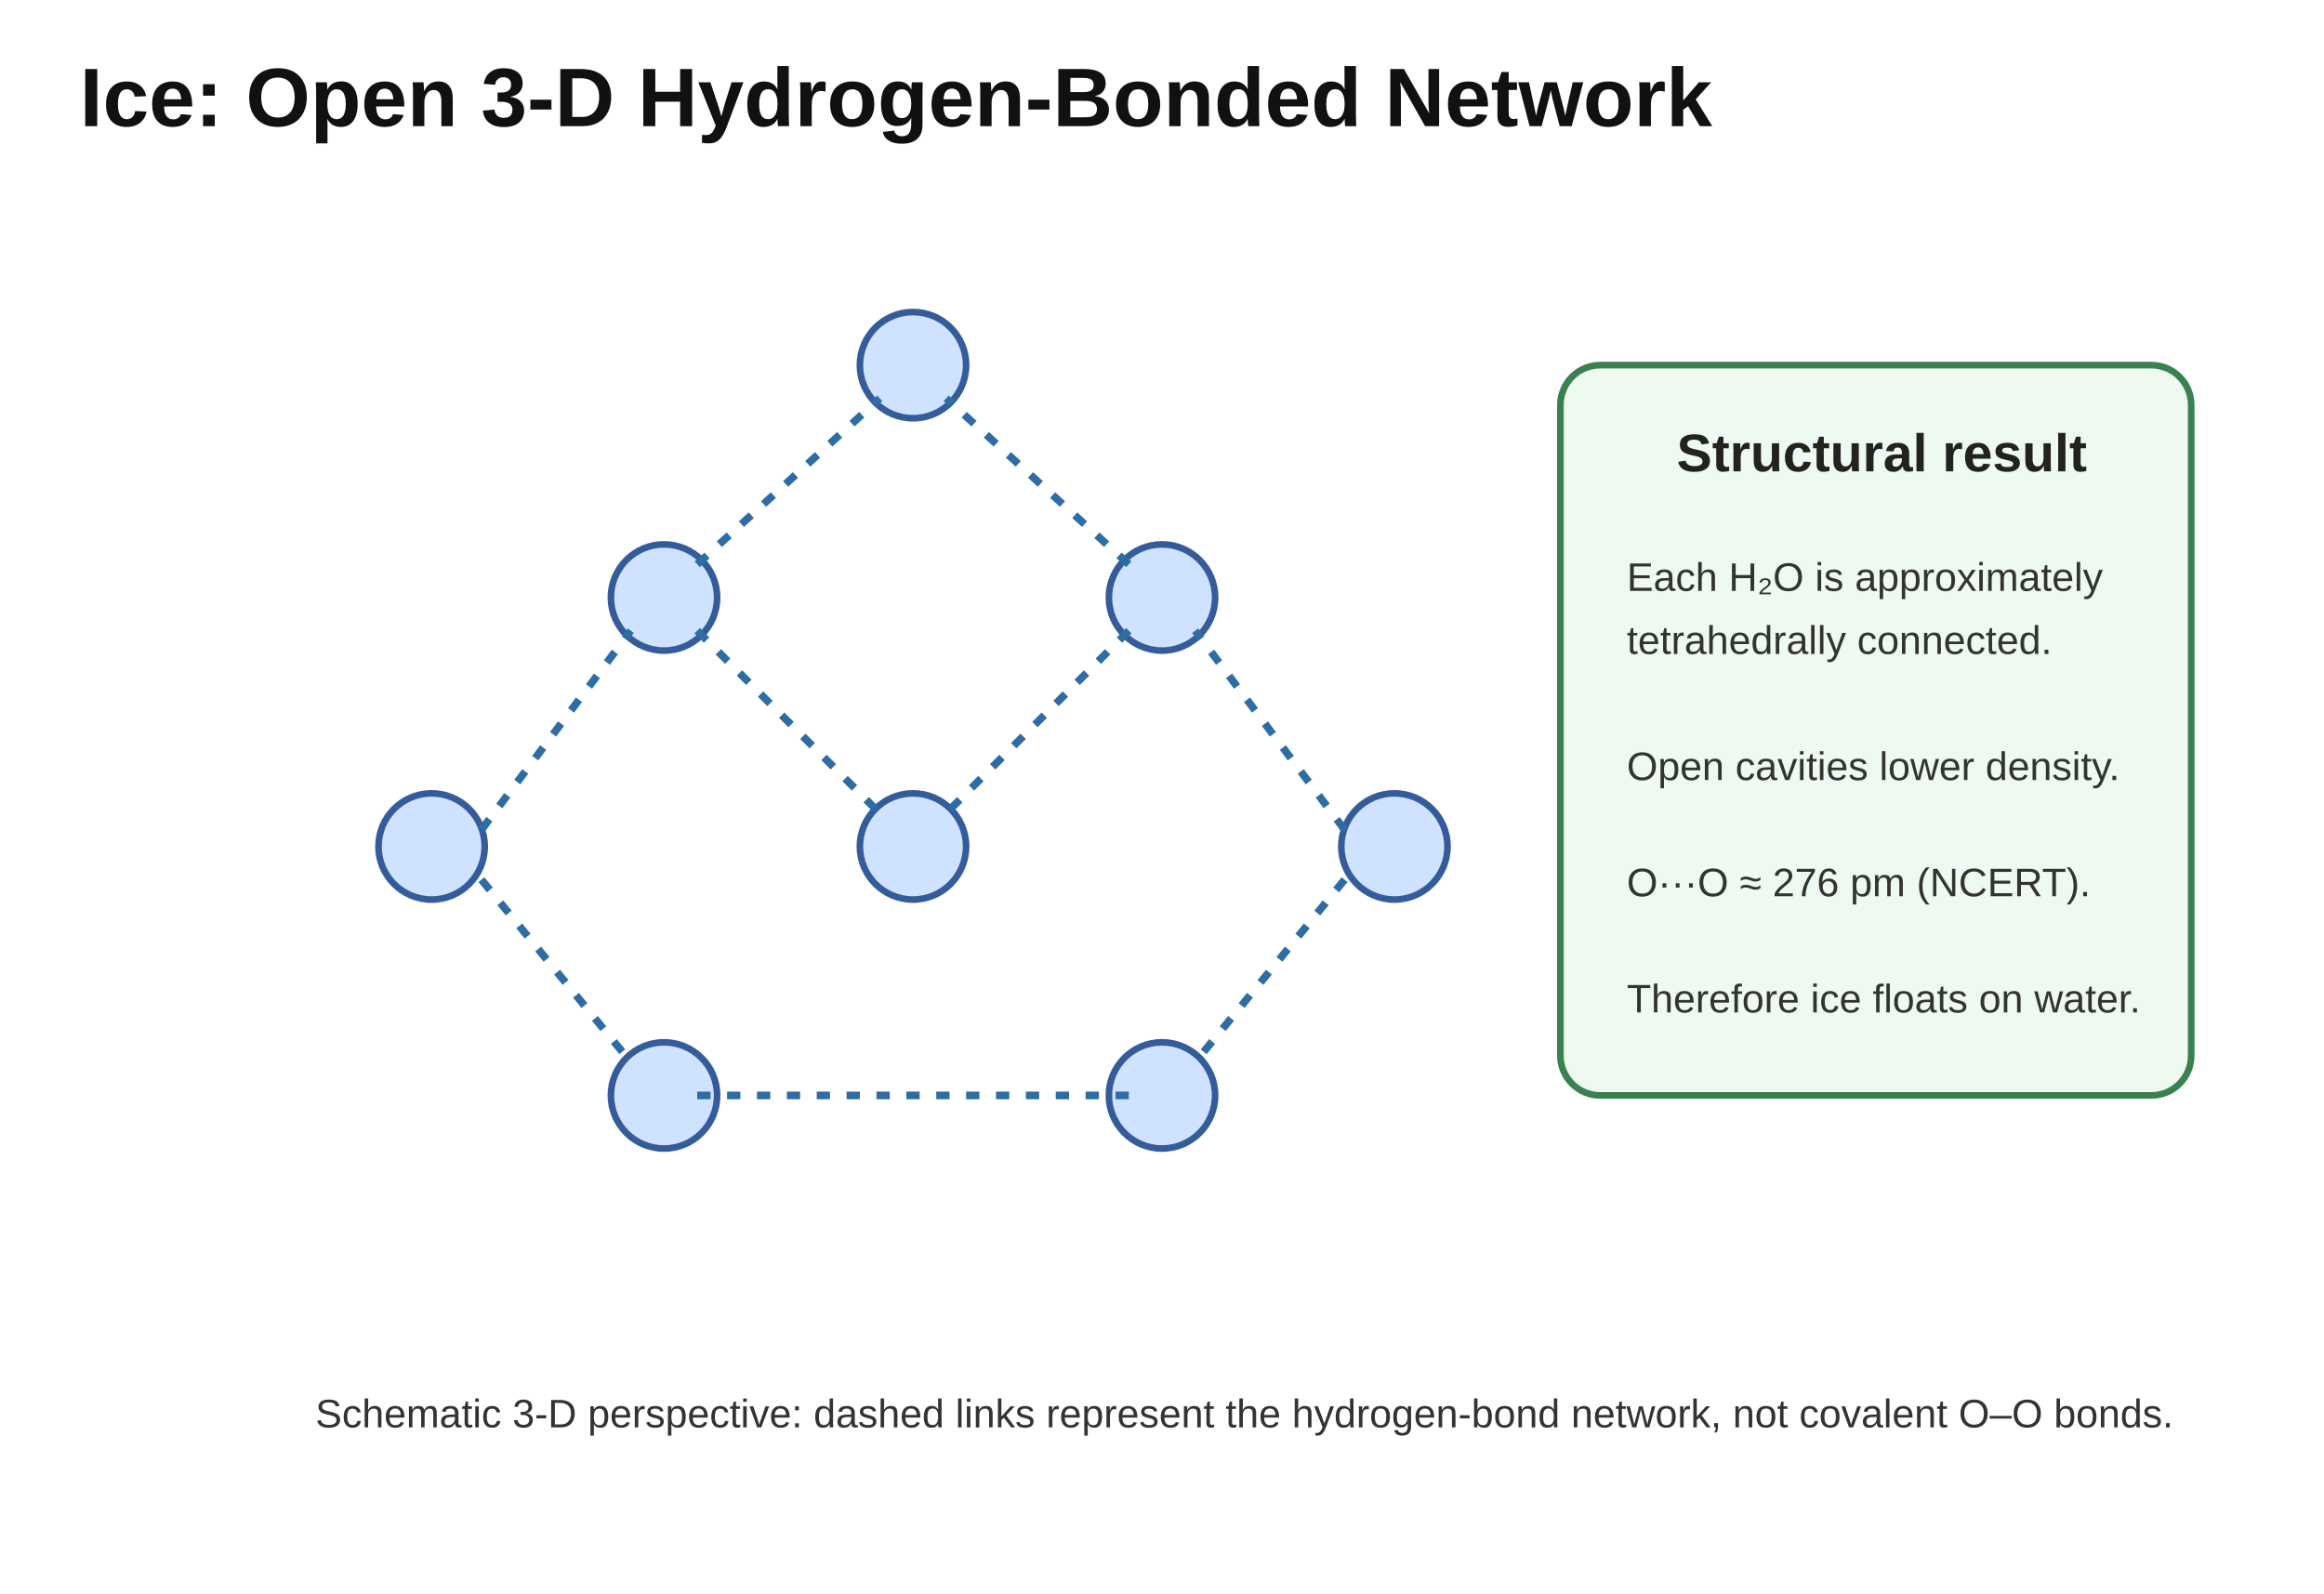
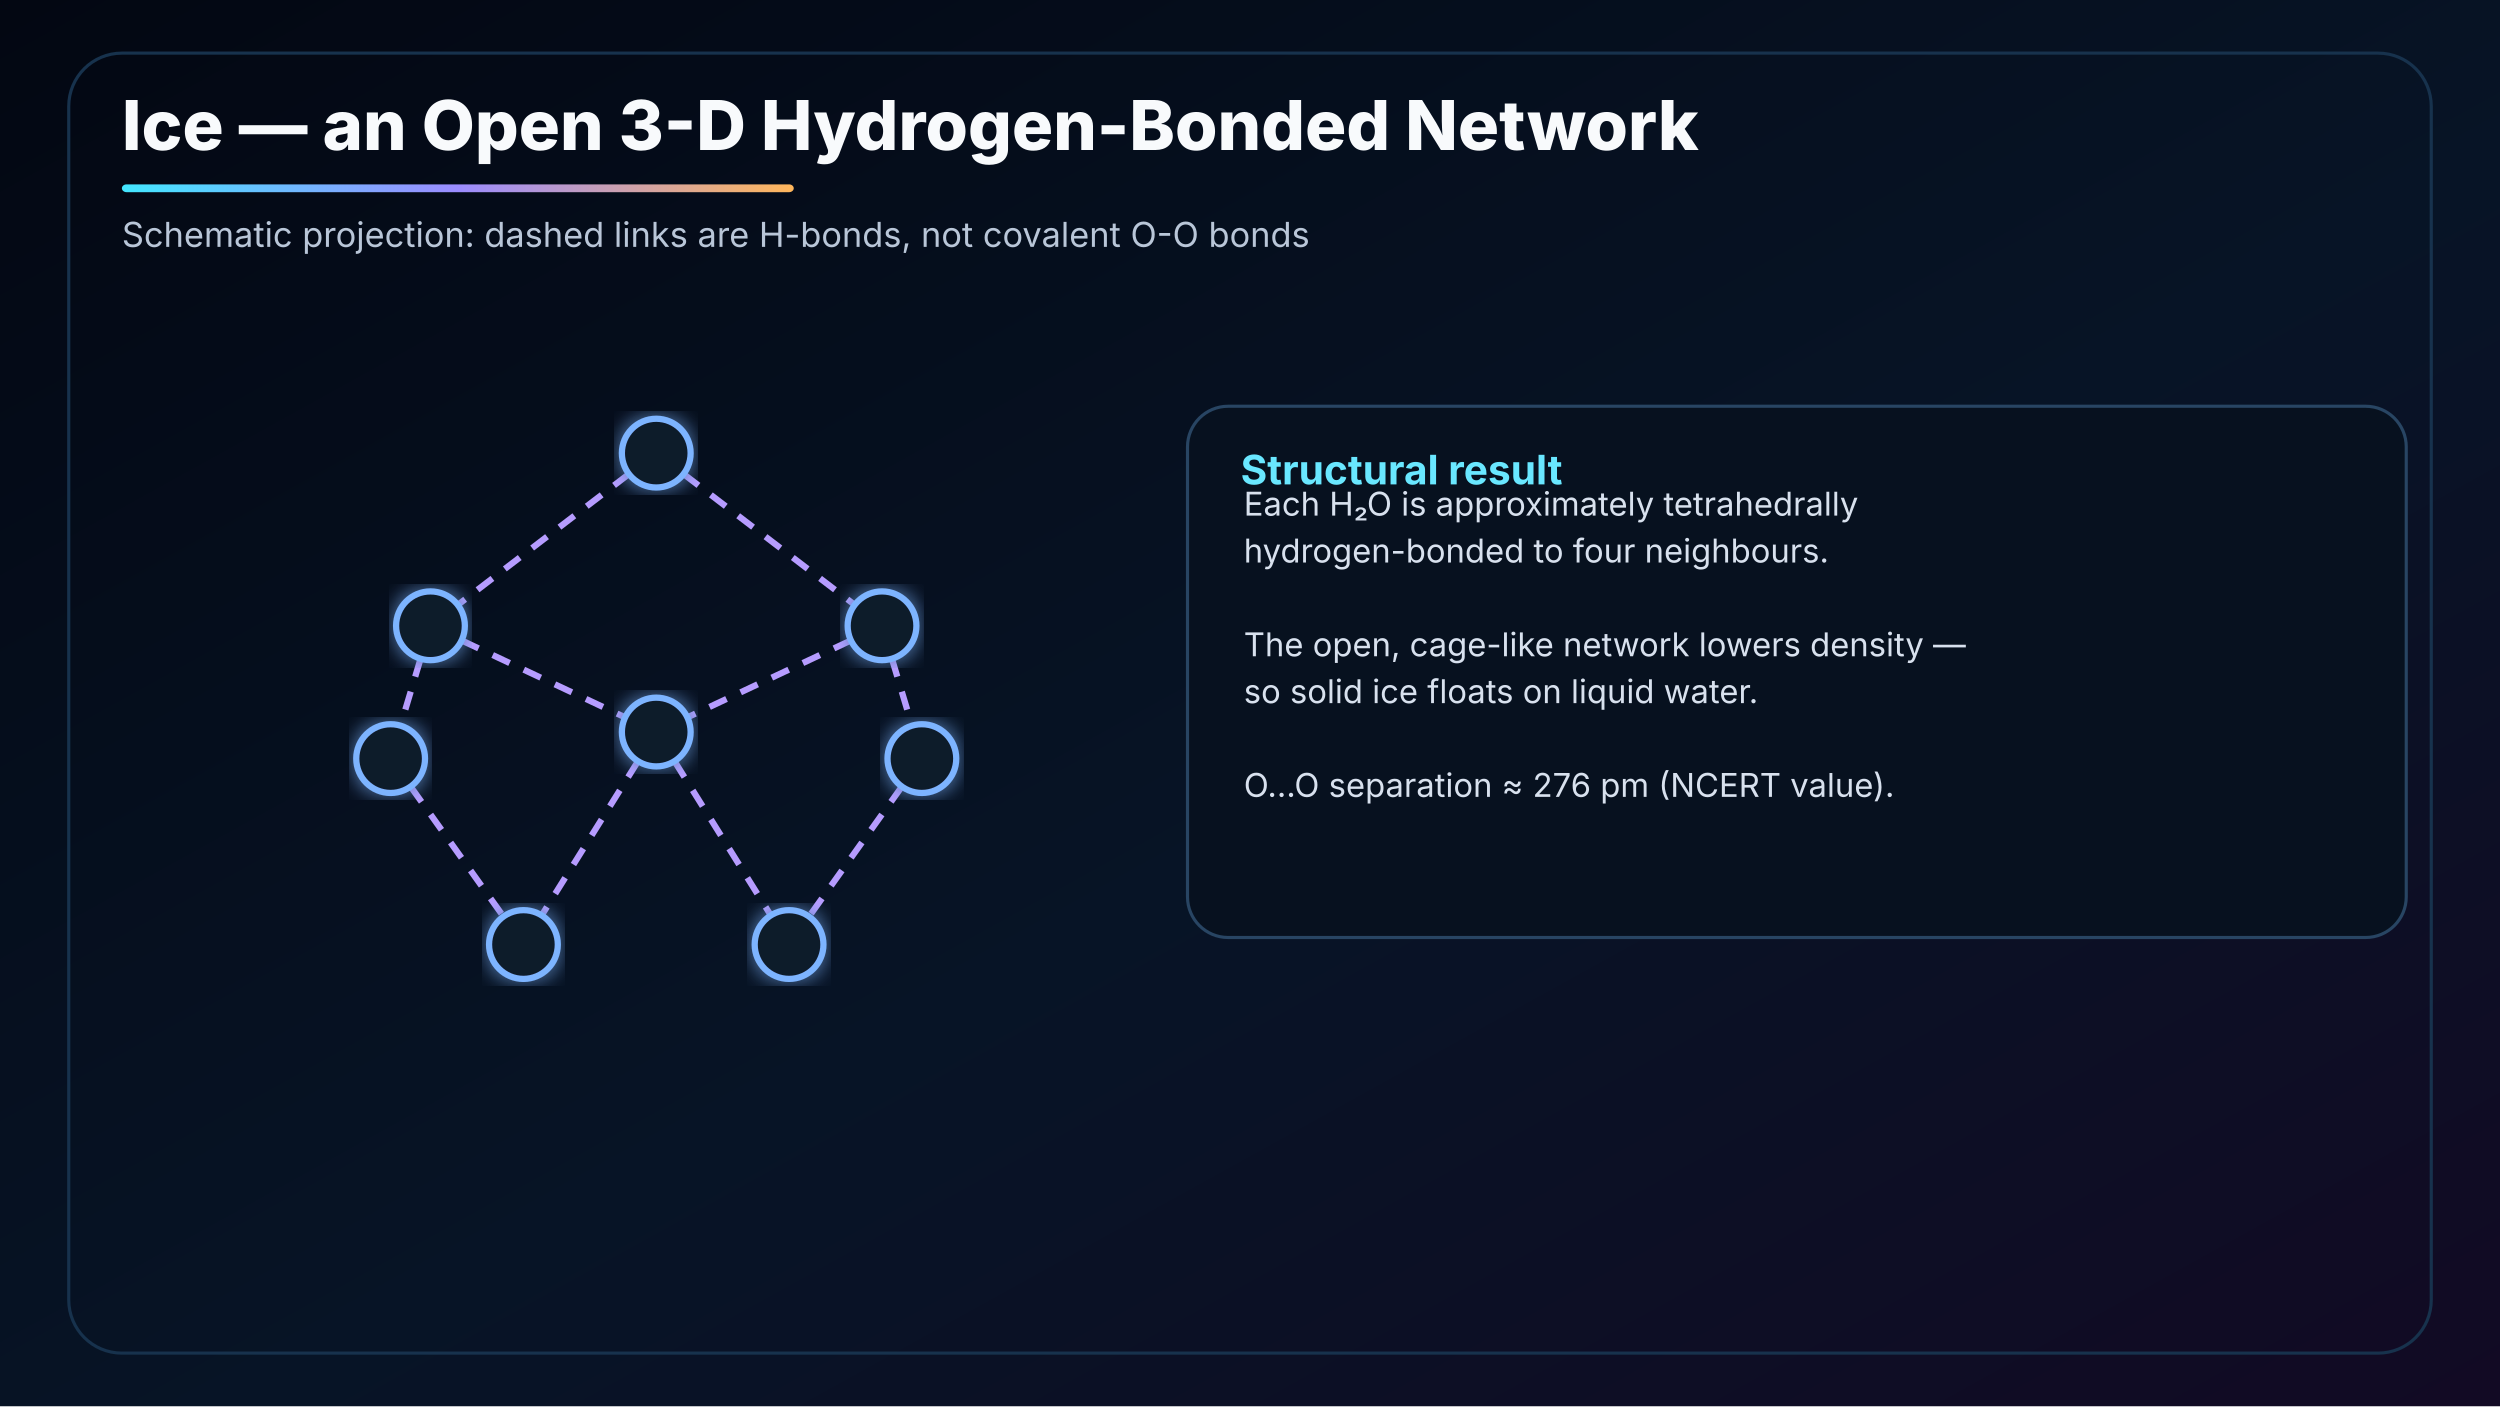
- <svg xmlns="http://www.w3.org/2000/svg" width="700" height="480" viewBox="0 0 700 480">
-   <style>
- .title{font:700 25px Arial,sans-serif;fill:#111} .subtitle{font:600 16px Arial,sans-serif;fill:#222}
- .label{font:14px Arial,sans-serif;fill:#222} .small{font:12px Arial,sans-serif;fill:#333} .tiny{font:11px Arial,sans-serif;fill:#444}
- .box{fill:#f6f8fb;stroke:#30445f;stroke-width:2;rx:12;ry:12}
- .blue{fill:#eef4ff;stroke:#355c9a;stroke-width:2;rx:12;ry:12}
- .green{fill:#eefaf0;stroke:#39814f;stroke-width:2;rx:12;ry:12}
- .orange{fill:#fef6ea;stroke:#b8740b;stroke-width:2;rx:12;ry:12}
- .red{fill:#fff1f1;stroke:#b24848;stroke-width:2;rx:12;ry:12}
- .arrow{stroke:#333;stroke-width:2.2;fill:none;marker-end:url(#a)}
- .bond{stroke:#222;stroke-width:3;fill:none} .dash{stroke:#596b7d;stroke-width:2;fill:none;stroke-dasharray:5 5}
- .hbond{stroke:#2e6da4;stroke-width:2.3;fill:none;stroke-dasharray:4 5}
- </style>
+ <svg xmlns="http://www.w3.org/2000/svg" width="1600" height="900" viewBox="0 0 1600 900">
  <defs>
-     <marker id="a" markerWidth="10" markerHeight="7" refX="9" refY="3.5" orient="auto">
-       <polygon points="0 0,10 3.5,0 7" fill="#333" />
-     </marker>
+     <linearGradient id="bg" x1="0" y1="0" x2="1" y2="1">
+       <stop stop-color="#030712" />
+       <stop offset="0.55" stop-color="#071426" />
+       <stop offset="1" stop-color="#120a24" />
+     </linearGradient>
+     <linearGradient id="accent" x1="0" y1="0" x2="1" y2="0">
+       <stop stop-color="#43e6ff" />
+       <stop offset="0.5" stop-color="#9b8cff" />
+       <stop offset="1" stop-color="#ffb65c" />
+     </linearGradient>
+     <filter id="glow">
+       <feGaussianBlur stdDeviation="6" result="b" />
+       <feMerge>
+         <feMergeNode in="b" />
+         <feMergeNode in="SourceGraphic" />
+       </feMerge>
+     </filter>
+     <style>
+     .title{font:800 44px Inter,Arial,sans-serif;fill:#f8fafc} .sub{font:400 22px Inter,Arial,sans-serif;fill:#b9c6d8}
+     .h{font:750 26px Inter,Arial,sans-serif;fill:#69e7ff} .t{font:400 21px Inter,Arial,sans-serif;fill:#d8e1ee}
+     .small{font:400 17px Inter,Arial,sans-serif;fill:#aebbd0} .tiny{font:400 15px Inter,Arial,sans-serif;fill:#8ba0b8}
+     .gold{fill:#ffc866} .violet{fill:#b9a2ff} .cyan{fill:#62e8ff} .coral{fill:#ff9c7a} .green{fill:#7be6ab}
+     .panel{fill:#07111f;stroke:#284563;stroke-width:2} .panel2{fill:#0d1023;stroke:#5f4a88;stroke-width:2}
+     .line{stroke:#63e6ff;stroke-width:4;fill:none} .dash{stroke:#b69cff;stroke-width:4;stroke-dasharray:12 10;fill:none}
+     .bond{stroke:#e8f1fb;stroke-width:5} .thin{stroke:#6f829a;stroke-width:2;fill:none}
+   </style>
  </defs>
-   <text x="24" y="38" class="title">Ice: Open 3-D Hydrogen-Bonded Network</text>
-   <g transform="translate(90,100)">
-     <circle cx="110" cy="80" r="16" fill="#cfe2ff" stroke="#355c9a" stroke-width="2" />
-     <circle cx="260" cy="80" r="16" fill="#cfe2ff" stroke="#355c9a" stroke-width="2" />
-     <circle cx="185" cy="10" r="16" fill="#cfe2ff" stroke="#355c9a" stroke-width="2" />
-     <circle cx="185" cy="155" r="16" fill="#cfe2ff" stroke="#355c9a" stroke-width="2" />
-     <circle cx="40" cy="155" r="16" fill="#cfe2ff" stroke="#355c9a" stroke-width="2" />
-     <circle cx="330" cy="155" r="16" fill="#cfe2ff" stroke="#355c9a" stroke-width="2" />
-     <circle cx="110" cy="230" r="16" fill="#cfe2ff" stroke="#355c9a" stroke-width="2" />
-     <circle cx="260" cy="230" r="16" fill="#cfe2ff" stroke="#355c9a" stroke-width="2" />
-     <line x1="120" y1="70" x2="175" y2="20" class="hbond" />
-     <line x1="250" y1="70" x2="195" y2="20" class="hbond" />
-     <line x1="120" y1="90" x2="175" y2="145" class="hbond" />
-     <line x1="250" y1="90" x2="195" y2="145" class="hbond" />
-     <line x1="55" y1="150" x2="100" y2="90" class="hbond" />
-     <line x1="315" y1="150" x2="270" y2="90" class="hbond" />
-     <line x1="55" y1="165" x2="100" y2="220" class="hbond" />
-     <line x1="315" y1="165" x2="270" y2="220" class="hbond" />
-     <line x1="120" y1="230" x2="250" y2="230" class="hbond" />
-   </g>
-   <rect x="470" y="110" width="190" height="220" class="green" />
-   <text x="505" y="142" class="subtitle">Structural result</text>
-   <text x="490" y="178" class="small">Each H₂O is approximately</text>
-   <text x="490" y="197" class="small">tetrahedrally connected.</text>
-   <text x="490" y="235" class="small">Open cavities lower density.</text>
-   <text x="490" y="270" class="small">O···O ≈ 276 pm (NCERT).</text>
-   <text x="490" y="305" class="small">Therefore ice floats on water.</text>
-   <text x="95" y="430" class="small">Schematic 3-D perspective: dashed links represent the hydrogen-bond network, not covalent O–O bonds.</text>
+   <rect width="1600" height="900" fill="url(#bg)" />
+   <rect x="44" y="34" width="1512" height="832" rx="34" fill="none" stroke="#17324d" stroke-width="2" />
+   <text x="78" y="96" class="title">Ice — an Open 3-D Hydrogen-Bonded Network</text>
+   <rect x="78" y="118" width="430" height="5" rx="3" fill="url(#accent)" />
+   <text x="78" y="158" class="sub">Schematic projection: dashed links are H-bonds, not covalent O-O bonds</text>
+   <line x1="420" y1="290" x2="275.5" y2="400.5" class="dash" stroke-dasharray="10 8" />
+   <line x1="420" y1="290" x2="564.5" y2="400.5" class="dash" stroke-dasharray="10 8" />
+   <line x1="275.5" y1="400.5" x2="250" y2="485.5" class="dash" stroke-dasharray="10 8" />
+   <line x1="275.5" y1="400.5" x2="420" y2="468.5" class="dash" stroke-dasharray="10 8" />
+   <line x1="564.5" y1="400.5" x2="420" y2="468.5" class="dash" stroke-dasharray="10 8" />
+   <line x1="564.5" y1="400.5" x2="590" y2="485.5" class="dash" stroke-dasharray="10 8" />
+   <line x1="250" y1="485.5" x2="335.0" y2="604.5" class="dash" stroke-dasharray="10 8" />
+   <line x1="420" y1="468.5" x2="335.0" y2="604.5" class="dash" stroke-dasharray="10 8" />
+   <line x1="420" y1="468.5" x2="505.0" y2="604.5" class="dash" stroke-dasharray="10 8" />
+   <line x1="590" y1="485.5" x2="505.0" y2="604.5" class="dash" stroke-dasharray="10 8" />
+   <circle cx="420" cy="290" r="22" fill="#111a2b" stroke="#7db4ff" stroke-width="4" filter="url(#glow)" />
+   <circle cx="275.5" cy="400.5" r="22" fill="#111a2b" stroke="#7db4ff" stroke-width="4" filter="url(#glow)" />
+   <circle cx="564.5" cy="400.5" r="22" fill="#111a2b" stroke="#7db4ff" stroke-width="4" filter="url(#glow)" />
+   <circle cx="250" cy="485.5" r="22" fill="#111a2b" stroke="#7db4ff" stroke-width="4" filter="url(#glow)" />
+   <circle cx="420" cy="468.5" r="22" fill="#111a2b" stroke="#7db4ff" stroke-width="4" filter="url(#glow)" />
+   <circle cx="590" cy="485.5" r="22" fill="#111a2b" stroke="#7db4ff" stroke-width="4" filter="url(#glow)" />
+   <circle cx="335.0" cy="604.5" r="22" fill="#111a2b" stroke="#7db4ff" stroke-width="4" filter="url(#glow)" />
+   <circle cx="505.0" cy="604.5" r="22" fill="#111a2b" stroke="#7db4ff" stroke-width="4" filter="url(#glow)" />
+   <rect x="760" y="260" width="780" height="340" rx="26" class="panel" />
+   <text x="794" y="310" class="h">Structural result</text>
+   <text x="796" y="330" class="t">Each H₂O is approximately tetrahedrally</text>
+   <text x="796" y="360" class="t">hydrogen-bonded to four neighbours.</text>
+   <text x="796" y="390" class="t" />
+   <text x="796" y="420" class="t">The open, cage-like network lowers density —</text>
+   <text x="796" y="450" class="t">so solid ice floats on liquid water.</text>
+   <text x="796" y="480" class="t" />
+   <text x="796" y="510" class="t">O...O separation ≈ 276 pm (NCERT value).</text>
</svg>
